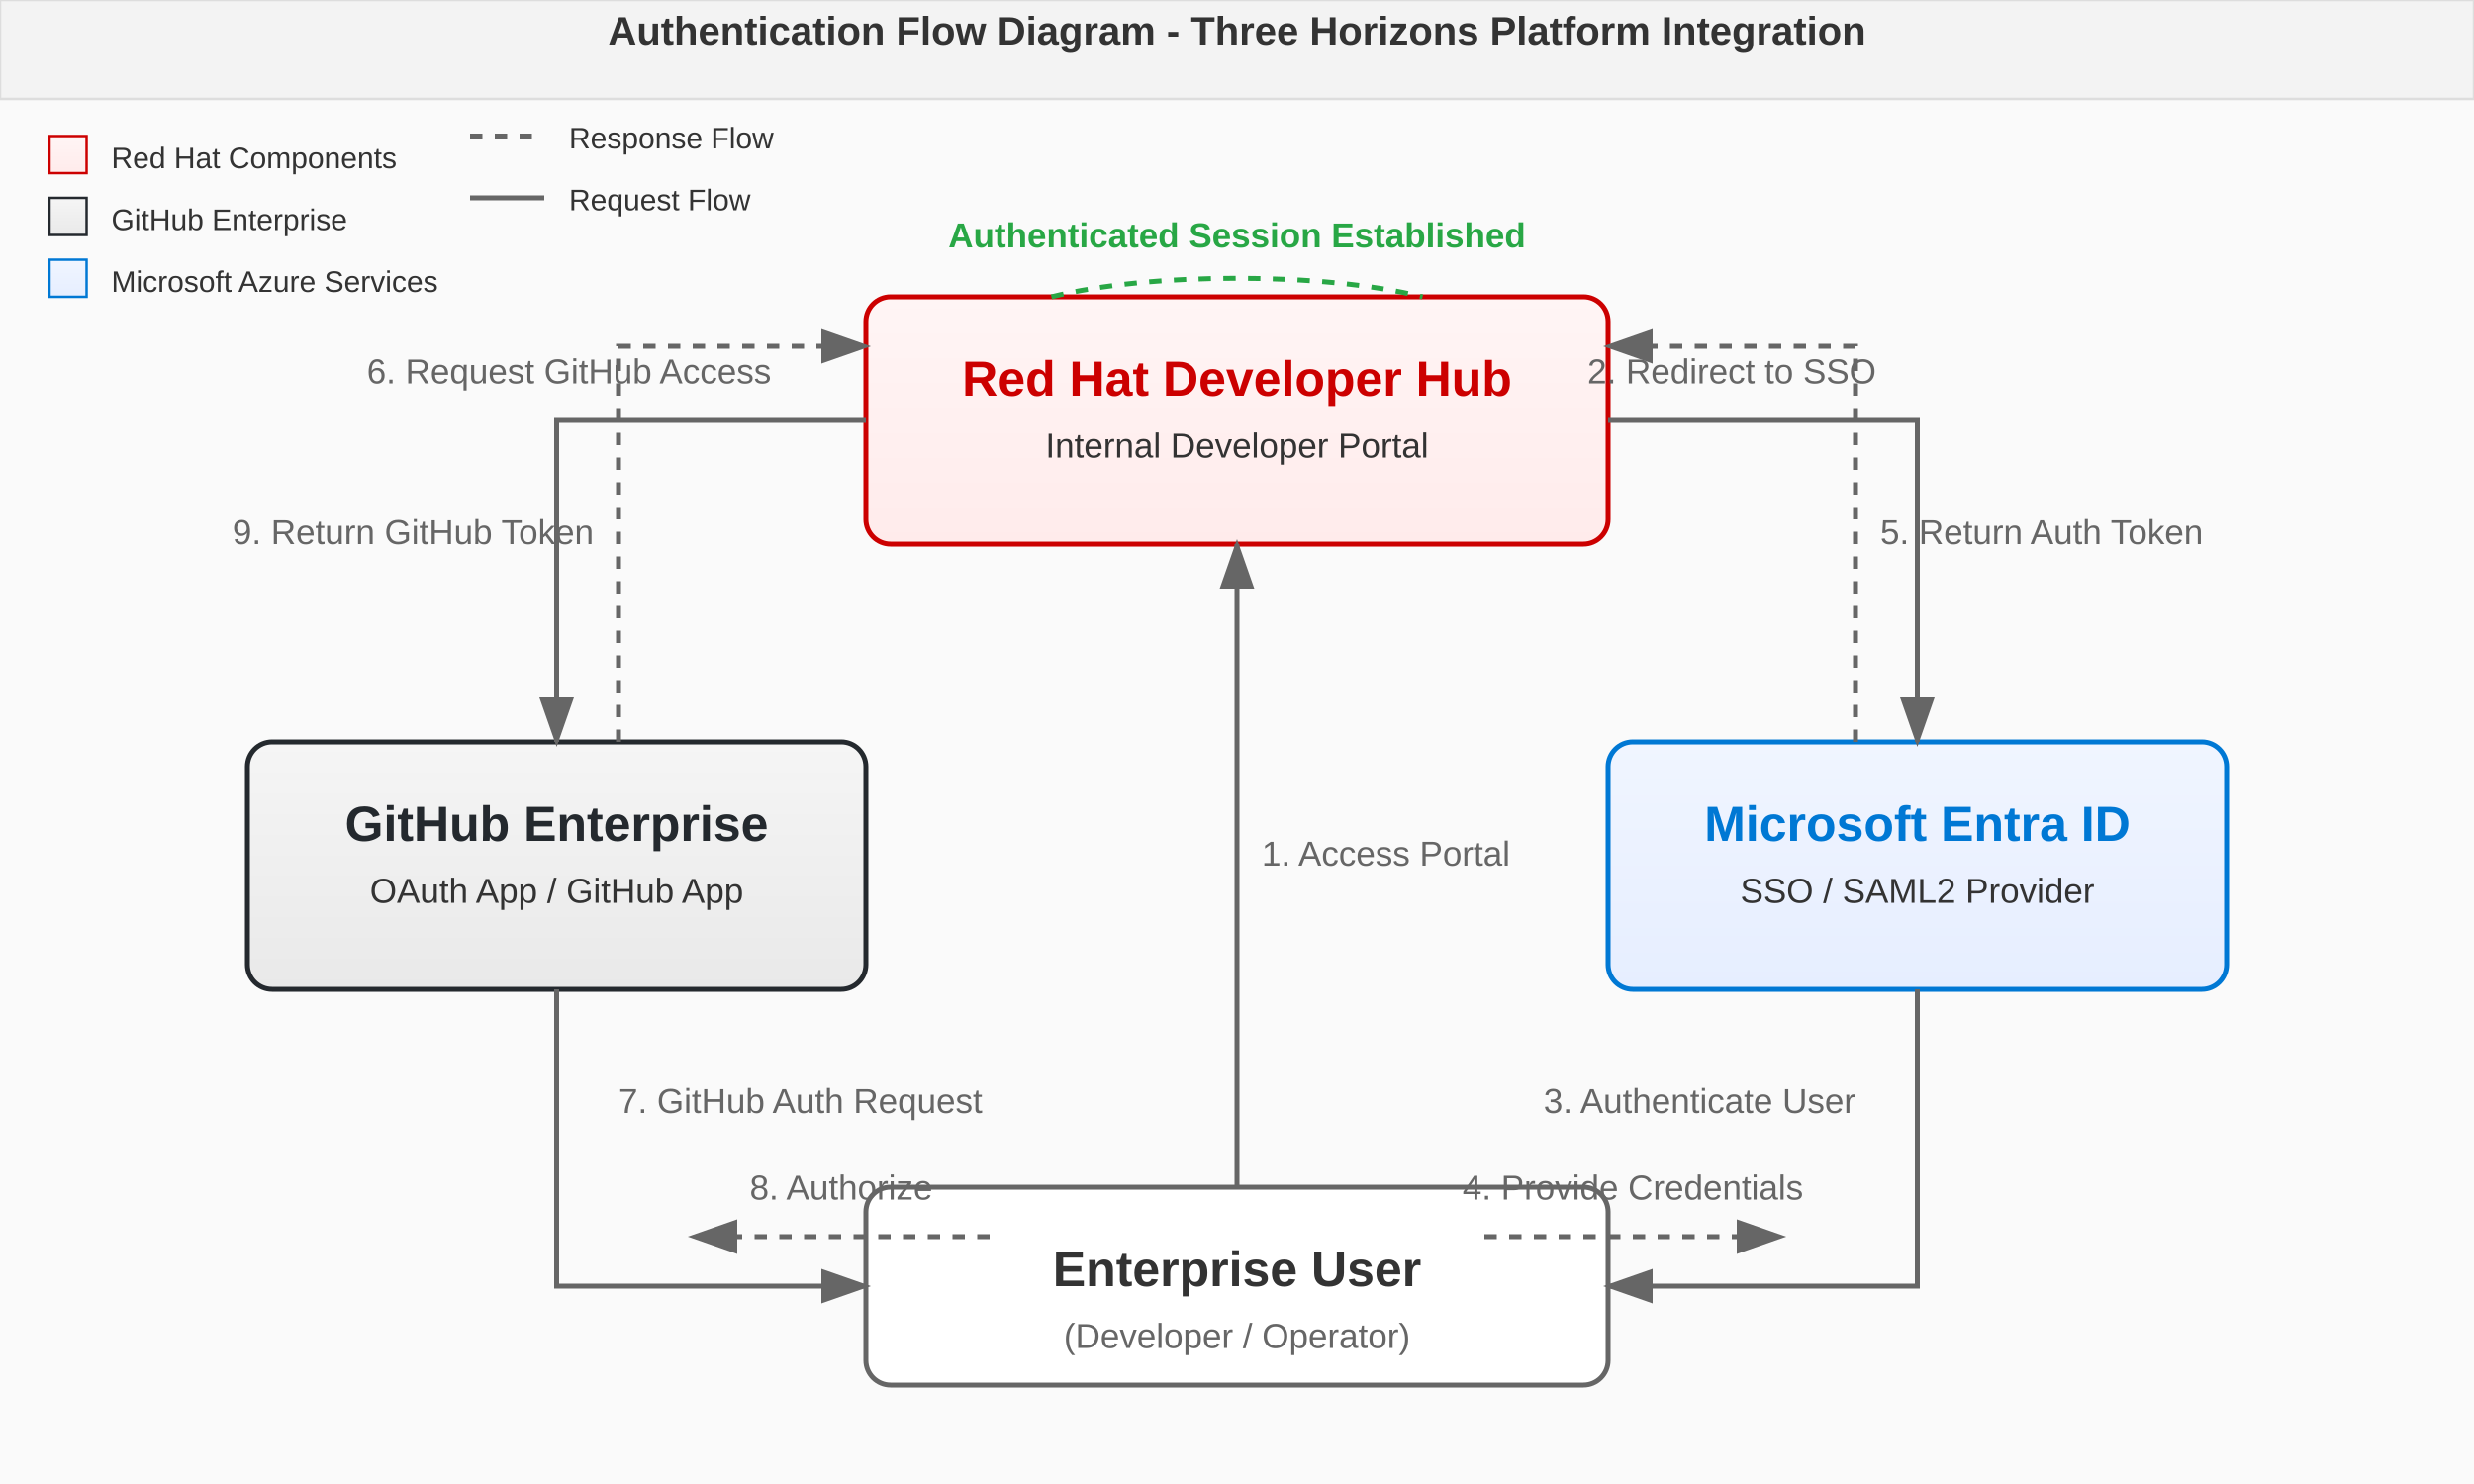
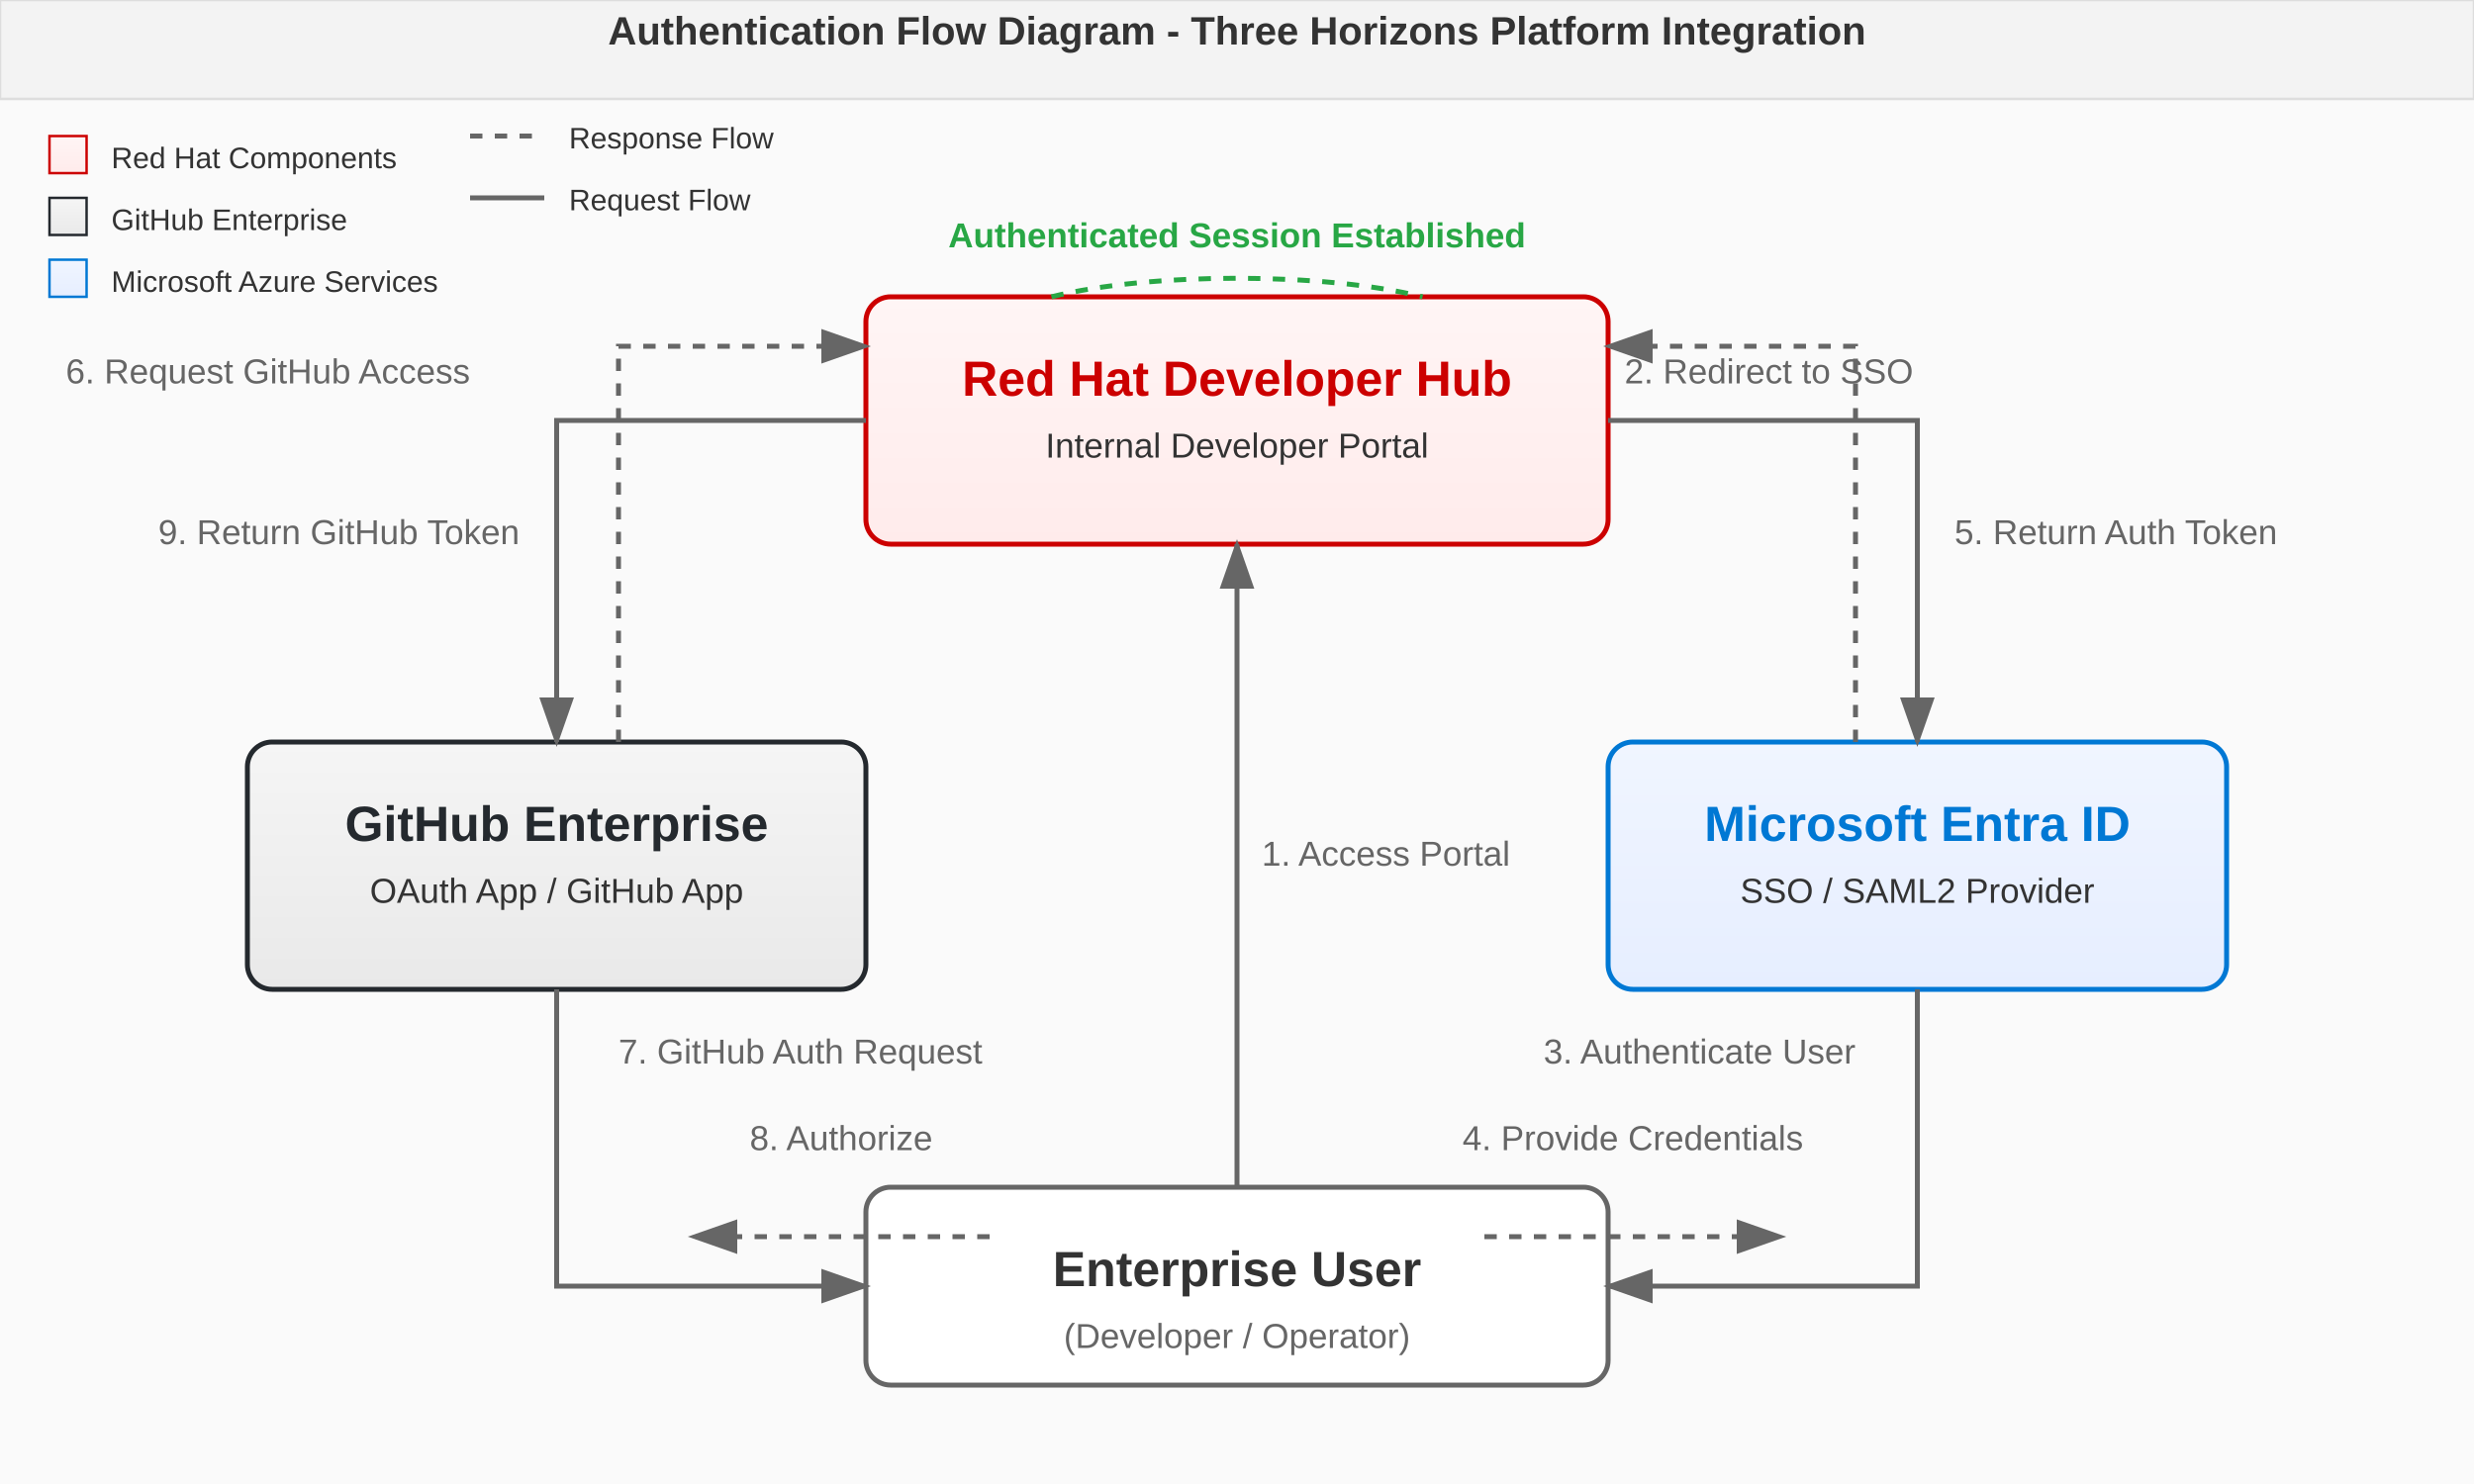
<svg xmlns="http://www.w3.org/2000/svg" viewBox="0 0 1000 600">
  <defs>
    <marker id="arrowhead" markerWidth="10" markerHeight="7" refX="9" refY="3.5" orient="auto">
      <polygon points="0 0, 10 3.5, 0 7" fill="#666666" />
    </marker>
    <linearGradient id="gradient-rhdh" x1="0%" y1="0%" x2="0%" y2="100%">
      <stop offset="0%" style="stop-color:#fff5f5;stop-opacity:1" />
      <stop offset="100%" style="stop-color:#ffebeb;stop-opacity:1" />
    </linearGradient>
    <linearGradient id="gradient-github" x1="0%" y1="0%" x2="0%" y2="100%">
      <stop offset="0%" style="stop-color:#f5f5f5;stop-opacity:1" />
      <stop offset="100%" style="stop-color:#e9e9e9;stop-opacity:1" />
    </linearGradient>
    <linearGradient id="gradient-azure" x1="0%" y1="0%" x2="0%" y2="100%">
      <stop offset="0%" style="stop-color:#f0f5ff;stop-opacity:1" />
      <stop offset="100%" style="stop-color:#e6eeff;stop-opacity:1" />
    </linearGradient>
  </defs>
  <rect width="1000" height="600" fill="#fafafa" />
  <rect x="0" y="0" width="1000" height="40" fill="#f3f3f3" stroke="#dddddd" stroke-width="1" />
  <text x="500" y="18" font-family="Arial, sans-serif" font-size="16" font-weight="bold" text-anchor="middle" fill="#333333">Authentication Flow Diagram - Three Horizons Platform Integration</text>
  <rect x="350" y="120" width="300" height="100" rx="10" ry="10" fill="url(#gradient-rhdh)" stroke="#cc0000" stroke-width="2" />
  <text x="500" y="160" font-family="Arial, sans-serif" font-size="20" font-weight="bold" text-anchor="middle" fill="#cc0000">Red Hat Developer Hub</text>
  <text x="500" y="185" font-family="Arial, sans-serif" font-size="14" text-anchor="middle" fill="#333">Internal Developer Portal</text>
  <rect x="100" y="300" width="250" height="100" rx="10" ry="10" fill="url(#gradient-github)" stroke="#24292e" stroke-width="2" />
  <text x="225" y="340" font-family="Arial, sans-serif" font-size="20" font-weight="bold" text-anchor="middle" fill="#24292e">GitHub Enterprise</text>
  <text x="225" y="365" font-family="Arial, sans-serif" font-size="14" text-anchor="middle" fill="#333">OAuth App / GitHub App</text>
  <rect x="650" y="300" width="250" height="100" rx="10" ry="10" fill="url(#gradient-azure)" stroke="#0078d4" stroke-width="2" />
  <text x="775" y="340" font-family="Arial, sans-serif" font-size="20" font-weight="bold" text-anchor="middle" fill="#0078d4">Microsoft Entra ID</text>
  <text x="775" y="365" font-family="Arial, sans-serif" font-size="14" text-anchor="middle" fill="#333">SSO / SAML2 Provider</text>
  <rect x="350" y="480" width="300" height="80" rx="10" ry="10" fill="#ffffff" stroke="#666666" stroke-width="2" />
  <text x="500" y="520" font-family="Arial, sans-serif" font-size="20" font-weight="bold" text-anchor="middle" fill="#333">Enterprise User</text>
  <text x="500" y="545" font-family="Arial, sans-serif" font-size="14" text-anchor="middle" fill="#666">(Developer / Operator)</text>
  <path d="M 500 480 L 500 220" stroke="#666666" stroke-width="2" fill="none" marker-end="url(#arrowhead)" />
  <text x="510" y="350" font-family="Arial, sans-serif" font-size="14" text-anchor="start" fill="#666">1. Access Portal</text>
  <path d="M 650 170 L 775 170 L 775 300" stroke="#666666" stroke-width="2" fill="none" marker-end="url(#arrowhead)" />
-   <text x="700" y="155" font-family="Arial, sans-serif" font-size="14" text-anchor="middle" fill="#666">2. Redirect to SSO</text>
+   <text x="715" y="155" font-family="Arial, sans-serif" font-size="14" text-anchor="middle" fill="#666">2. Redirect to SSO</text>
  <path d="M 775 400 L 775 520 L 650 520" stroke="#666666" stroke-width="2" fill="none" marker-end="url(#arrowhead)" />
-   <text x="750" y="450" font-family="Arial, sans-serif" font-size="14" text-anchor="end" fill="#666">3. Authenticate User</text>
+   <text x="750" y="430" font-family="Arial, sans-serif" font-size="14" text-anchor="end" fill="#666">3. Authenticate User</text>
  <path d="M 600 500 L 720 500" stroke="#666666" stroke-width="2" fill="none" stroke-dasharray="5,5" marker-end="url(#arrowhead)" />
-   <text x="660" y="485" font-family="Arial, sans-serif" font-size="14" text-anchor="middle" fill="#666">4. Provide Credentials</text>
+   <text x="660" y="465" font-family="Arial, sans-serif" font-size="14" text-anchor="middle" fill="#666">4. Provide Credentials</text>
  <path d="M 750 300 L 750 140 L 650 140" stroke="#666666" stroke-width="2" fill="none" stroke-dasharray="5,5" marker-end="url(#arrowhead)" />
-   <text x="760" y="220" font-family="Arial, sans-serif" font-size="14" text-anchor="start" fill="#666">5. Return Auth Token</text>
+   <text x="790" y="220" font-family="Arial, sans-serif" font-size="14" text-anchor="start" fill="#666">5. Return Auth Token</text>
  <path d="M 350 170 L 225 170 L 225 300" stroke="#666666" stroke-width="2" fill="none" marker-end="url(#arrowhead)" />
-   <text x="230" y="155" font-family="Arial, sans-serif" font-size="14" text-anchor="middle" fill="#666">6. Request GitHub Access</text>
+   <text x="190" y="155" font-family="Arial, sans-serif" font-size="14" text-anchor="end" fill="#666">6. Request GitHub Access</text>
  <path d="M 225 400 L 225 520 L 350 520" stroke="#666666" stroke-width="2" fill="none" marker-end="url(#arrowhead)" />
-   <text x="250" y="450" font-family="Arial, sans-serif" font-size="14" text-anchor="start" fill="#666">7. GitHub Auth Request</text>
+   <text x="250" y="430" font-family="Arial, sans-serif" font-size="14" text-anchor="start" fill="#666">7. GitHub Auth Request</text>
  <path d="M 400 500 L 280 500" stroke="#666666" stroke-width="2" fill="none" stroke-dasharray="5,5" marker-end="url(#arrowhead)" />
-   <text x="340" y="485" font-family="Arial, sans-serif" font-size="14" text-anchor="middle" fill="#666">8. Authorize</text>
+   <text x="340" y="465" font-family="Arial, sans-serif" font-size="14" text-anchor="middle" fill="#666">8. Authorize</text>
  <path d="M 250 300 L 250 140 L 350 140" stroke="#666666" stroke-width="2" fill="none" stroke-dasharray="5,5" marker-end="url(#arrowhead)" />
-   <text x="240" y="220" font-family="Arial, sans-serif" font-size="14" text-anchor="end" fill="#666">9. Return GitHub Token</text>
+   <text x="210" y="220" font-family="Arial, sans-serif" font-size="14" text-anchor="end" fill="#666">9. Return GitHub Token</text>
  <text x="500" y="100" font-family="Arial, sans-serif" font-size="14" font-weight="bold" text-anchor="middle" fill="#28a745">Authenticated Session Established</text>
  <path d="M 425 120 C 465 110, 535 110, 575 120" stroke="#28a745" stroke-width="2" fill="none" stroke-dasharray="5,5" />
  <g transform="translate(10,45)">
    <rect x="10" y="10" width="15" height="15" fill="url(#gradient-rhdh)" stroke="#cc0000" stroke-width="1" />
    <text x="35" y="23" font-family="Arial, sans-serif" font-size="12" text-anchor="start" fill="#333">Red Hat Components</text>
    <rect x="10" y="35" width="15" height="15" fill="url(#gradient-github)" stroke="#24292e" stroke-width="1" />
    <text x="35" y="48" font-family="Arial, sans-serif" font-size="12" text-anchor="start" fill="#333">GitHub Enterprise</text>
    <rect x="10" y="60" width="15" height="15" fill="url(#gradient-azure)" stroke="#0078d4" stroke-width="1" />
    <text x="35" y="73" font-family="Arial, sans-serif" font-size="12" text-anchor="start" fill="#333">Microsoft Azure Services</text>
  </g>
  <g transform="translate(180,45)">
    <line x1="10" y1="10" x2="40" y2="10" stroke="#666666" stroke-width="2" stroke-dasharray="5,5" />
    <text x="50" y="15" font-family="Arial, sans-serif" font-size="12" text-anchor="start" fill="#333">Response Flow</text>
    <line x1="10" y1="35" x2="40" y2="35" stroke="#666666" stroke-width="2" />
    <text x="50" y="40" font-family="Arial, sans-serif" font-size="12" text-anchor="start" fill="#333">Request Flow</text>
  </g>
</svg>
